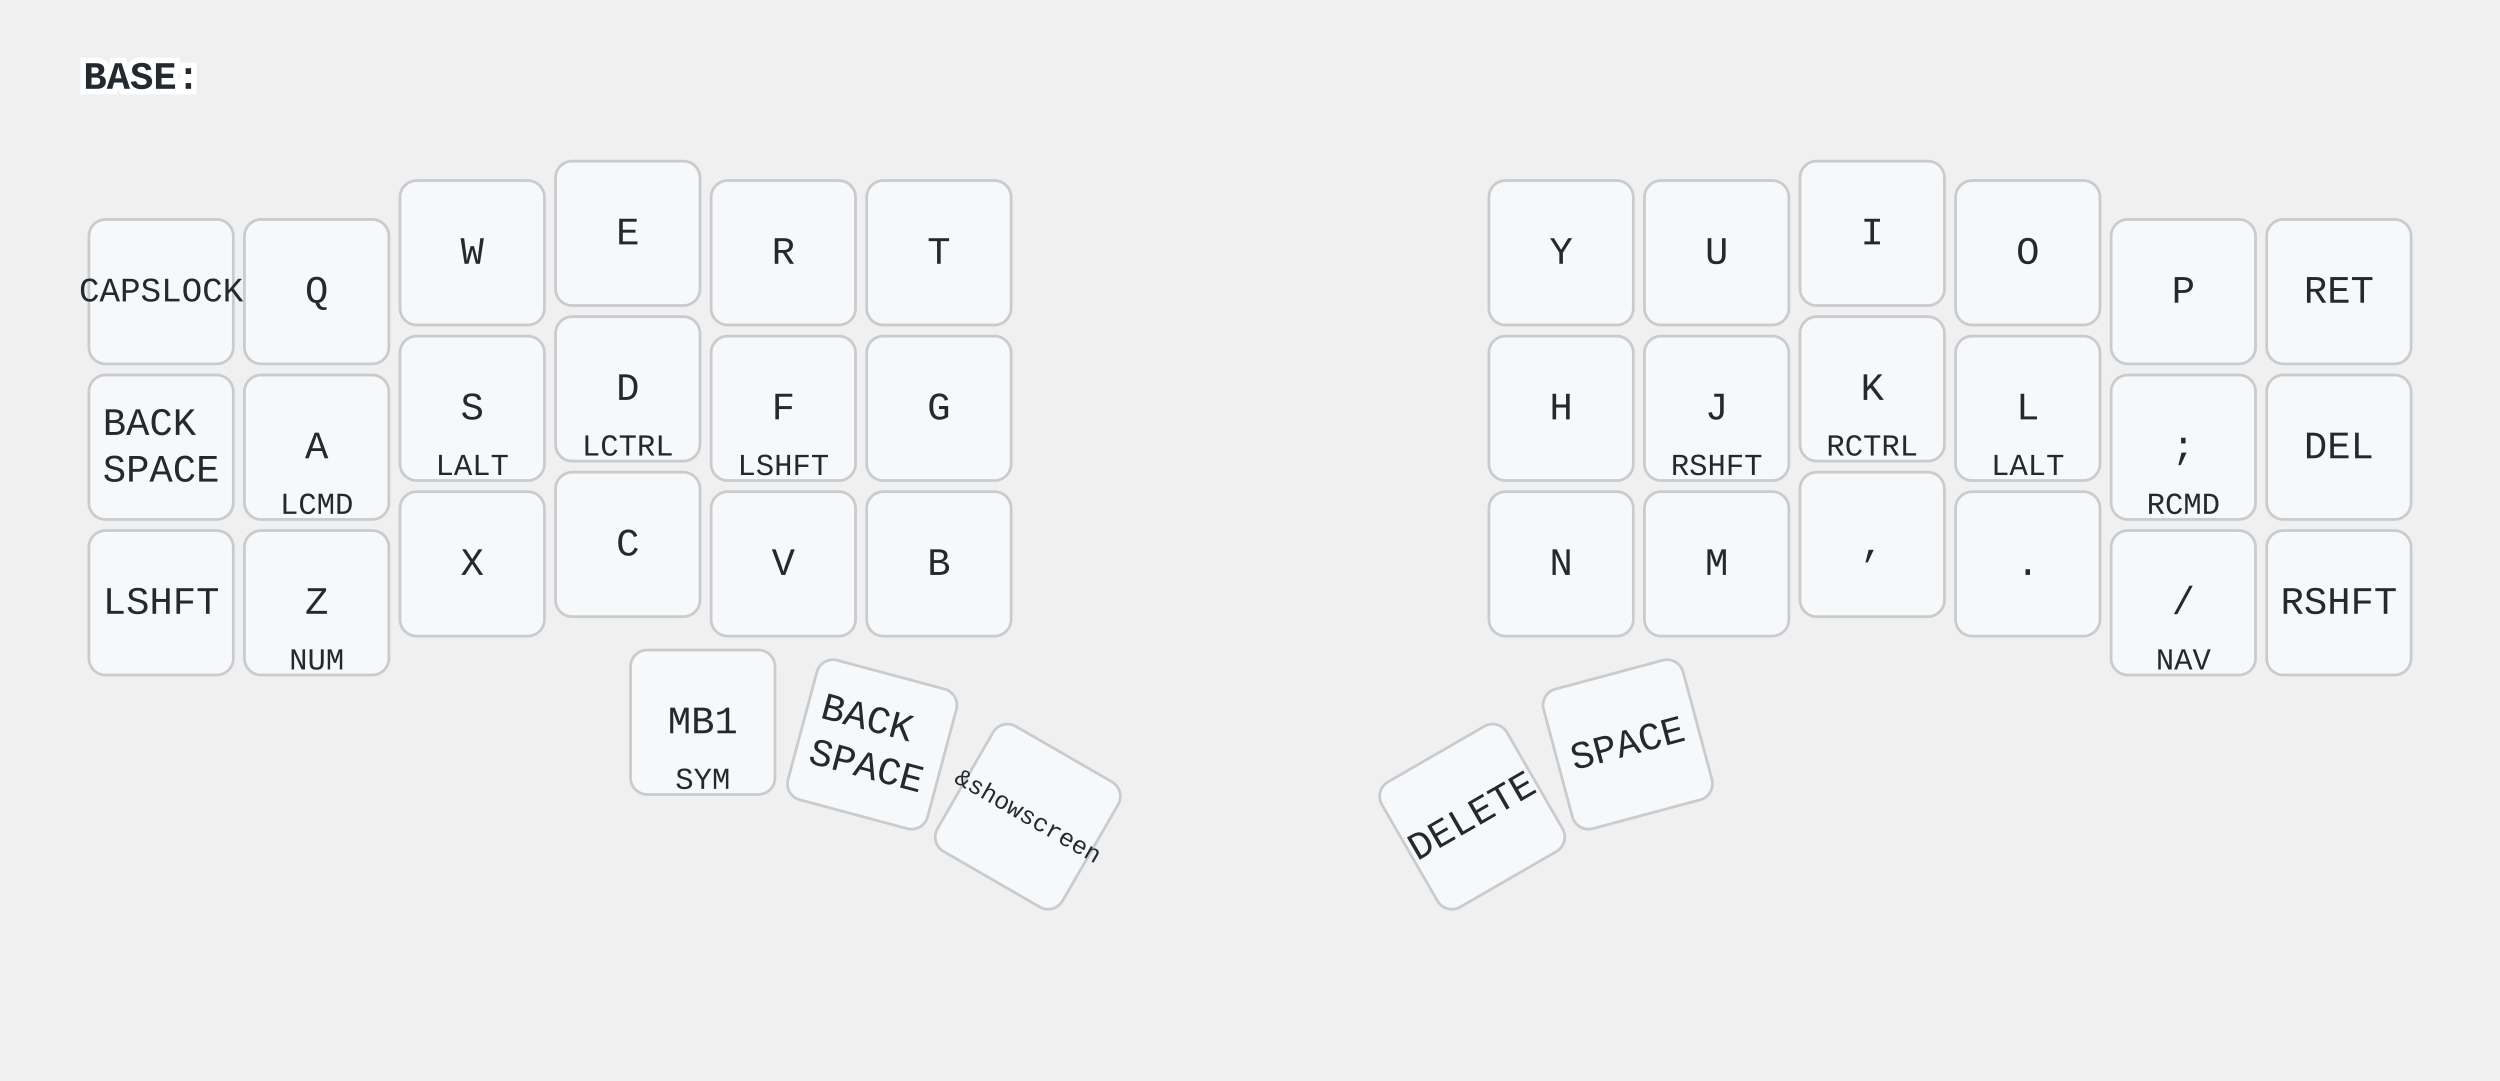
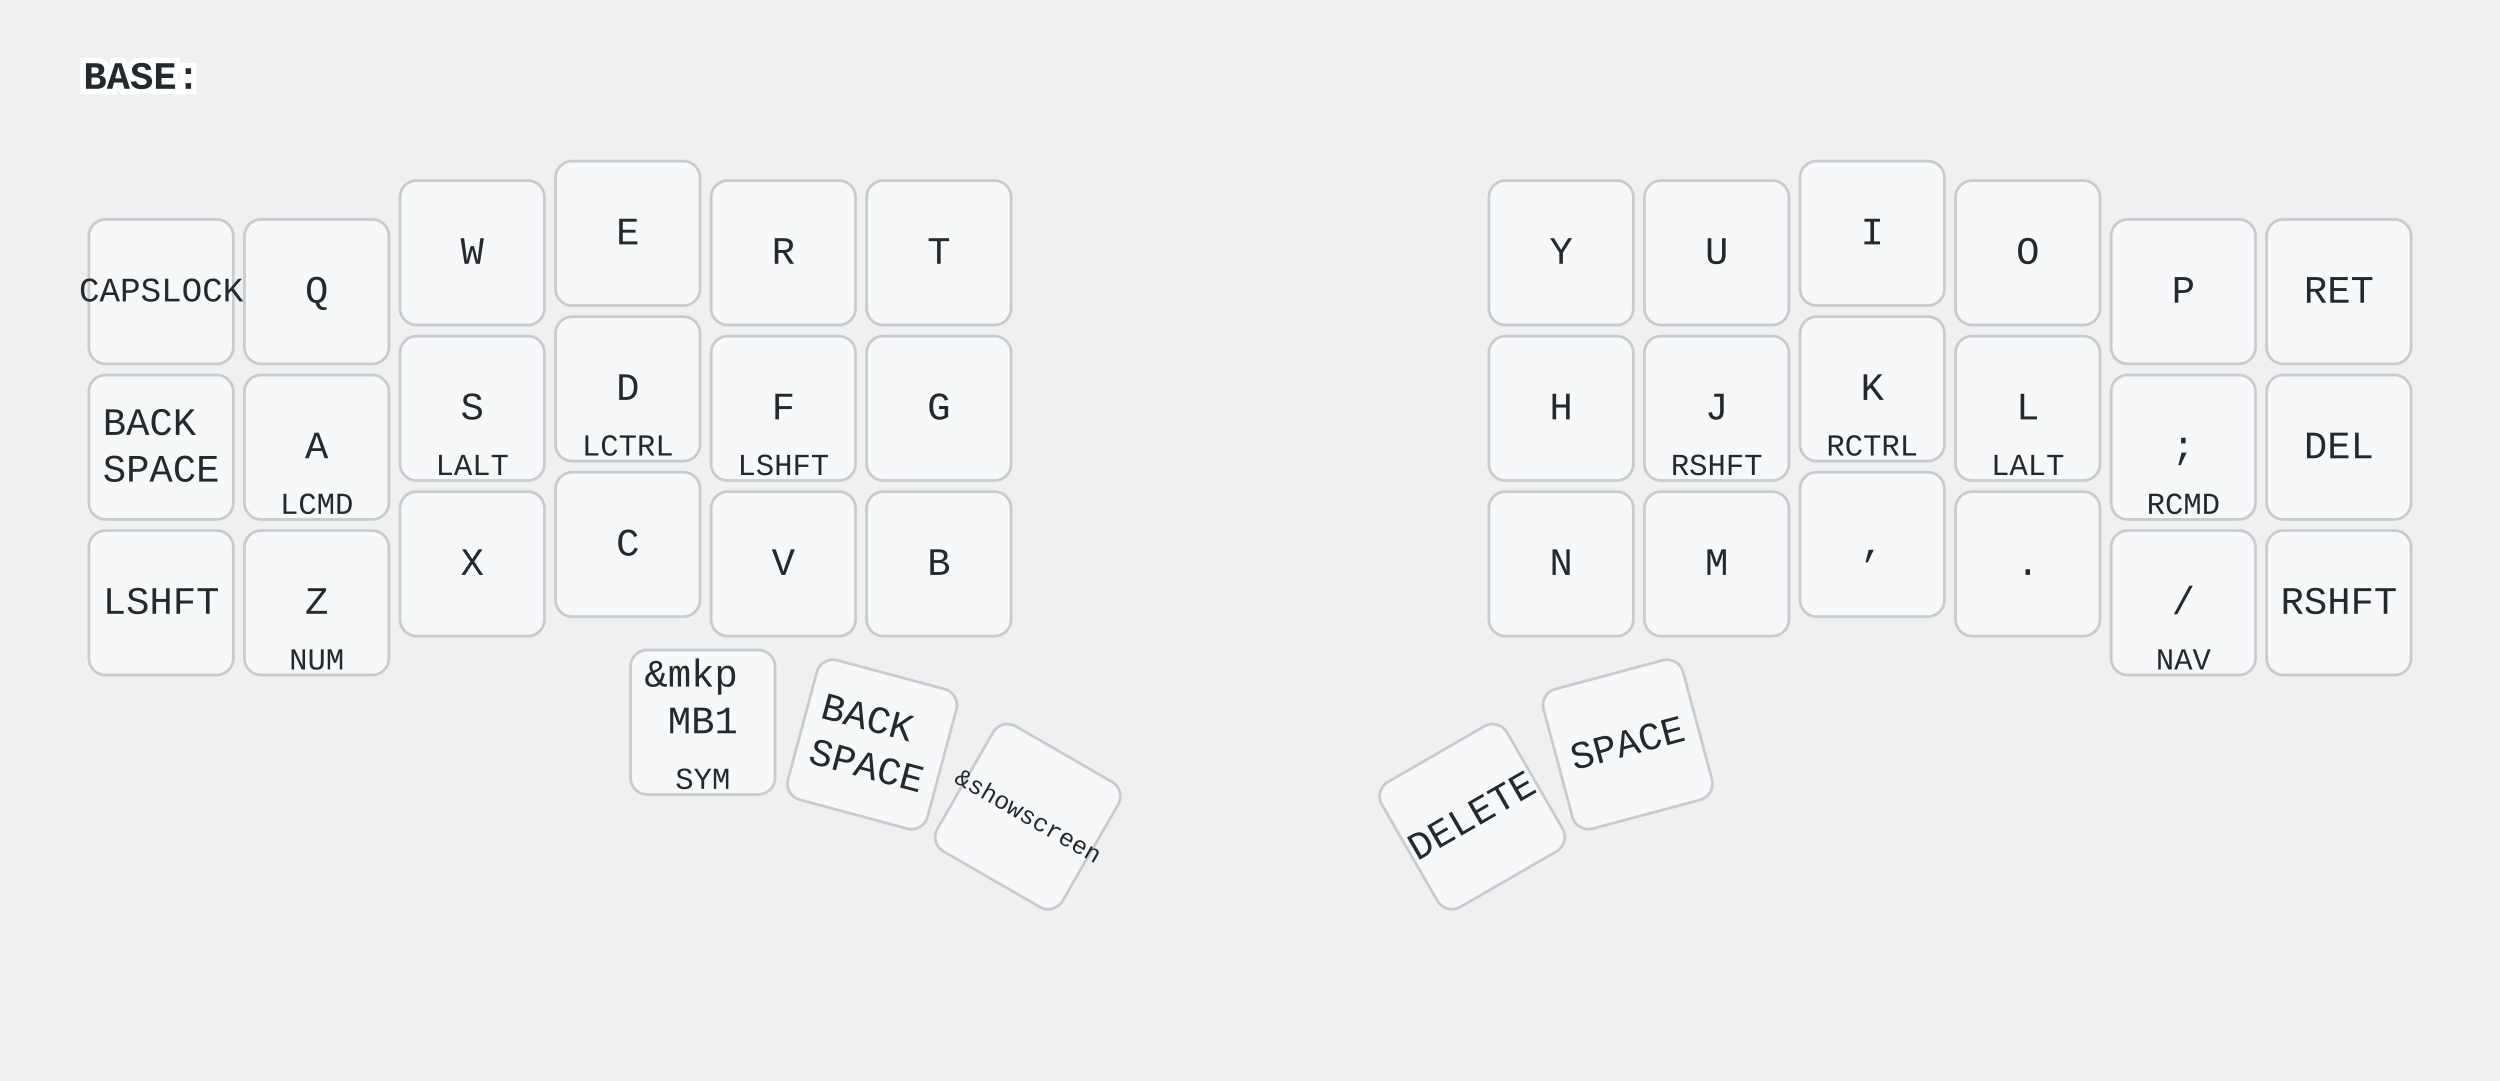
<svg xmlns="http://www.w3.org/2000/svg" width="900" height="389" viewBox="0 0 900 389" class="keymap">
  <style>/* inherit to force styles through use tags */
svg path {
    fill: inherit;
}

/* font and background color specifications */
svg.keymap {
    font-family: SFMono-Regular,Consolas,Liberation Mono,Menlo,monospace;
    font-size: 14px;
    font-kerning: normal;
    text-rendering: optimizeLegibility;
    fill: #24292e;
}

/* default key styling */
rect.key {
    fill: #f6f8fa;
}

rect.key, rect.combo {
    stroke: #c9cccf;
    stroke-width: 1;
}

/* default key side styling, only used is draw_key_sides is set */
rect.side {
    filter: brightness(90%);
}

/* color accent for combo boxes */
rect.combo, rect.combo-separate {
    fill: #cdf;
}

/* color accent for held keys */
rect.held, rect.combo.held {
    fill: #fdd;
}

/* color accent for ghost (optional) keys */
rect.ghost, rect.combo.ghost {
    stroke-dasharray: 4, 4;
    stroke-width: 2;
}

text {
    text-anchor: middle;
    dominant-baseline: middle;
}

/* styling for layer labels */
text.label {
    font-weight: bold;
    text-anchor: start;
    stroke: white;
    stroke-width: 4;
    paint-order: stroke;
}

/* styling for optional footer */
text.footer {
    text-anchor: end;
    dominant-baseline: auto;
    stroke: white;
    stroke-width: 4;
    paint-order: stroke;
}

/* styling for combo tap, and key non-tap label text */
text.combo, text.hold, text.shifted, text.left, text.right {
    font-size: 11px;
}

text.hold {
    text-anchor: middle;
    dominant-baseline: auto;
}

text.shifted {
    text-anchor: middle;
    dominant-baseline: hanging;
}

text.left {
    text-anchor: start;
}

text.right {
    text-anchor: end;
}

text.layer-activator {
    text-decoration: underline;
}

/* styling for hold/shifted label text in combo box */
text.combo.hold, text.combo.shifted, text.combo.left, text.combo.right {
    font-size: 8px;
}

/* lighter symbol for transparent keys */
text.trans {
    fill: #7b7e81;
}

/* styling for combo dendrons */
path.combo {
    stroke-width: 1;
    stroke: gray;
    fill: none;
}

/* Start Tabler Icons Cleanup */
/* cannot use height/width with glyphs */
.icon-tabler &gt; path {
    fill: inherit;
    stroke: inherit;
    stroke-width: 2;
}
/* hide tabler's default box */
.icon-tabler &gt; path[stroke="none"][fill="none"] {
    visibility: hidden;
}
/* End Tabler Icons Cleanup */

@media (prefers-color-scheme: dark) {
svg.keymap { fill: #d1d6db; }
rect.key { fill: #3f4750; }
rect.key, rect.combo { stroke: #60666c; }
rect.combo, rect.combo-separate { fill: #1f3d7a; }
rect.held, rect.combo.held { fill: #854747; }
text.label, text.footer { stroke: black; }
text.trans { fill: #7e8184; }
path.combo { stroke: #7f7f7f; }

}</style>
  <g transform="translate(30, 0)" class="layer-BASE">
    <text x="0" y="28" class="label" id="BASE">BASE:</text>
    <g transform="translate(0, 56)">
      <g transform="translate(28, 49)" class="key keypos-0">
        <rect rx="6" ry="6" x="-26" y="-26" width="52" height="52" class="key" />
        <text x="0" y="0" class="key tap">
          <tspan style="font-size: 88%">CAPSLOCK</tspan>
        </text>
      </g>
      <g transform="translate(84, 49)" class="key keypos-1">
        <rect rx="6" ry="6" x="-26" y="-26" width="52" height="52" class="key" />
        <text x="0" y="0" class="key tap">Q</text>
      </g>
      <g transform="translate(140, 35)" class="key keypos-2">
        <rect rx="6" ry="6" x="-26" y="-26" width="52" height="52" class="key" />
        <text x="0" y="0" class="key tap">W</text>
      </g>
      <g transform="translate(196, 28)" class="key keypos-3">
        <rect rx="6" ry="6" x="-26" y="-26" width="52" height="52" class="key" />
        <text x="0" y="0" class="key tap">E</text>
      </g>
      <g transform="translate(252, 35)" class="key keypos-4">
        <rect rx="6" ry="6" x="-26" y="-26" width="52" height="52" class="key" />
        <text x="0" y="0" class="key tap">R</text>
      </g>
      <g transform="translate(308, 35)" class="key keypos-5">
        <rect rx="6" ry="6" x="-26" y="-26" width="52" height="52" class="key" />
        <text x="0" y="0" class="key tap">T</text>
      </g>
      <g transform="translate(532, 35)" class="key keypos-6">
        <rect rx="6" ry="6" x="-26" y="-26" width="52" height="52" class="key" />
        <text x="0" y="0" class="key tap">Y</text>
      </g>
      <g transform="translate(588, 35)" class="key keypos-7">
        <rect rx="6" ry="6" x="-26" y="-26" width="52" height="52" class="key" />
        <text x="0" y="0" class="key tap">U</text>
      </g>
      <g transform="translate(644, 28)" class="key keypos-8">
        <rect rx="6" ry="6" x="-26" y="-26" width="52" height="52" class="key" />
        <text x="0" y="0" class="key tap">I</text>
      </g>
      <g transform="translate(700, 35)" class="key keypos-9">
        <rect rx="6" ry="6" x="-26" y="-26" width="52" height="52" class="key" />
        <text x="0" y="0" class="key tap">O</text>
      </g>
      <g transform="translate(756, 49)" class="key keypos-10">
        <rect rx="6" ry="6" x="-26" y="-26" width="52" height="52" class="key" />
        <text x="0" y="0" class="key tap">P</text>
      </g>
      <g transform="translate(812, 49)" class="key keypos-11">
        <rect rx="6" ry="6" x="-26" y="-26" width="52" height="52" class="key" />
        <text x="0" y="0" class="key tap">RET</text>
      </g>
      <g transform="translate(28, 105)" class="key keypos-12">
        <rect rx="6" ry="6" x="-26" y="-26" width="52" height="52" class="key" />
        <text x="0" y="0" class="key tap">
          <tspan x="0" dy="-0.6em">BACK</tspan>
          <tspan x="0" dy="1.2em">SPACE</tspan>
        </text>
      </g>
      <g transform="translate(84, 105)" class="key keypos-13">
        <rect rx="6" ry="6" x="-26" y="-26" width="52" height="52" class="key" />
        <text x="0" y="0" class="key tap">A</text>
        <text x="0" y="24" class="key hold">LCMD</text>
      </g>
      <g transform="translate(140, 91)" class="key keypos-14">
        <rect rx="6" ry="6" x="-26" y="-26" width="52" height="52" class="key" />
        <text x="0" y="0" class="key tap">S</text>
        <text x="0" y="24" class="key hold">LALT</text>
      </g>
      <g transform="translate(196, 84)" class="key keypos-15">
        <rect rx="6" ry="6" x="-26" y="-26" width="52" height="52" class="key" />
        <text x="0" y="0" class="key tap">D</text>
        <text x="0" y="24" class="key hold">LCTRL</text>
      </g>
      <g transform="translate(252, 91)" class="key keypos-16">
        <rect rx="6" ry="6" x="-26" y="-26" width="52" height="52" class="key" />
        <text x="0" y="0" class="key tap">F</text>
        <text x="0" y="24" class="key hold">LSHFT</text>
      </g>
      <g transform="translate(308, 91)" class="key keypos-17">
        <rect rx="6" ry="6" x="-26" y="-26" width="52" height="52" class="key" />
        <text x="0" y="0" class="key tap">G</text>
      </g>
      <g transform="translate(532, 91)" class="key keypos-18">
        <rect rx="6" ry="6" x="-26" y="-26" width="52" height="52" class="key" />
        <text x="0" y="0" class="key tap">H</text>
      </g>
      <g transform="translate(588, 91)" class="key keypos-19">
        <rect rx="6" ry="6" x="-26" y="-26" width="52" height="52" class="key" />
        <text x="0" y="0" class="key tap">J</text>
        <text x="0" y="24" class="key hold">RSHFT</text>
      </g>
      <g transform="translate(644, 84)" class="key keypos-20">
        <rect rx="6" ry="6" x="-26" y="-26" width="52" height="52" class="key" />
        <text x="0" y="0" class="key tap">K</text>
        <text x="0" y="24" class="key hold">RCTRL</text>
      </g>
      <g transform="translate(700, 91)" class="key keypos-21">
        <rect rx="6" ry="6" x="-26" y="-26" width="52" height="52" class="key" />
        <text x="0" y="0" class="key tap">L</text>
        <text x="0" y="24" class="key hold">LALT</text>
      </g>
      <g transform="translate(756, 105)" class="key keypos-22">
        <rect rx="6" ry="6" x="-26" y="-26" width="52" height="52" class="key" />
        <text x="0" y="0" class="key tap">;</text>
        <text x="0" y="24" class="key hold">RCMD</text>
      </g>
      <g transform="translate(812, 105)" class="key keypos-23">
        <rect rx="6" ry="6" x="-26" y="-26" width="52" height="52" class="key" />
        <text x="0" y="0" class="key tap">DEL</text>
      </g>
      <g transform="translate(28, 161)" class="key keypos-24">
        <rect rx="6" ry="6" x="-26" y="-26" width="52" height="52" class="key" />
        <text x="0" y="0" class="key tap">LSHFT</text>
      </g>
      <g transform="translate(84, 161)" class="key keypos-25">
        <rect rx="6" ry="6" x="-26" y="-26" width="52" height="52" class="key" />
        <text x="0" y="0" class="key tap">Z</text>
        <text x="0" y="24" class="key hold">NUM</text>
      </g>
      <g transform="translate(140, 147)" class="key keypos-26">
        <rect rx="6" ry="6" x="-26" y="-26" width="52" height="52" class="key" />
        <text x="0" y="0" class="key tap">X</text>
      </g>
      <g transform="translate(196, 140)" class="key keypos-27">
        <rect rx="6" ry="6" x="-26" y="-26" width="52" height="52" class="key" />
        <text x="0" y="0" class="key tap">C</text>
      </g>
      <g transform="translate(252, 147)" class="key keypos-28">
        <rect rx="6" ry="6" x="-26" y="-26" width="52" height="52" class="key" />
        <text x="0" y="0" class="key tap">V</text>
      </g>
      <g transform="translate(308, 147)" class="key keypos-29">
        <rect rx="6" ry="6" x="-26" y="-26" width="52" height="52" class="key" />
        <text x="0" y="0" class="key tap">B</text>
      </g>
      <g transform="translate(532, 147)" class="key keypos-30">
        <rect rx="6" ry="6" x="-26" y="-26" width="52" height="52" class="key" />
        <text x="0" y="0" class="key tap">N</text>
      </g>
      <g transform="translate(588, 147)" class="key keypos-31">
        <rect rx="6" ry="6" x="-26" y="-26" width="52" height="52" class="key" />
        <text x="0" y="0" class="key tap">M</text>
      </g>
      <g transform="translate(644, 140)" class="key keypos-32">
        <rect rx="6" ry="6" x="-26" y="-26" width="52" height="52" class="key" />
        <text x="0" y="0" class="key tap">,</text>
      </g>
      <g transform="translate(700, 147)" class="key keypos-33">
        <rect rx="6" ry="6" x="-26" y="-26" width="52" height="52" class="key" />
        <text x="0" y="0" class="key tap">.</text>
      </g>
      <g transform="translate(756, 161)" class="key keypos-34">
        <rect rx="6" ry="6" x="-26" y="-26" width="52" height="52" class="key" />
        <text x="0" y="0" class="key tap">/</text>
        <text x="0" y="24" class="key hold">NAV</text>
      </g>
      <g transform="translate(812, 161)" class="key keypos-35">
        <rect rx="6" ry="6" x="-26" y="-26" width="52" height="52" class="key" />
        <text x="0" y="0" class="key tap">RSHFT</text>
      </g>
      <g transform="translate(223, 204)" class="key keypos-36">
        <rect rx="6" ry="6" x="-26" y="-26" width="52" height="52" class="key" />
-         <text x="0" y="0" class="key tap">MB1</text>
+         <text x="0" y="0" class="key tap">
+           <tspan x="0" dy="-1.2em">&amp;mkp</tspan>
+           <tspan x="0" dy="1.2em">MB1</tspan>
+         </text>
        <text x="0" y="24" class="key hold">SYM</text>
      </g>
      <g transform="translate(284, 212) rotate(15.0)" class="key keypos-37">
        <rect rx="6" ry="6" x="-26" y="-26" width="52" height="52" class="key" />
        <text x="0" y="0" class="key tap">
          <tspan x="0" dy="-0.6em">BACK</tspan>
          <tspan x="0" dy="1.2em">SPACE</tspan>
        </text>
      </g>
      <g transform="translate(340, 238) rotate(30.0)" class="key keypos-38">
        <rect rx="6" ry="6" x="-26" y="-26" width="52" height="52" class="key" />
        <text x="0" y="0" class="key tap">
          <tspan style="font-size: 64%">&amp;showscreen</tspan>
        </text>
      </g>
      <g transform="translate(500, 238) rotate(-30.0)" class="key keypos-39">
        <rect rx="6" ry="6" x="-26" y="-26" width="52" height="52" class="key" />
        <text x="0" y="0" class="key tap">DELETE</text>
      </g>
      <g transform="translate(556, 212) rotate(-15.0)" class="key keypos-40">
        <rect rx="6" ry="6" x="-26" y="-26" width="52" height="52" class="key" />
        <text x="0" y="0" class="key tap">SPACE</text>
      </g>
    </g>
  </g>
</svg>
